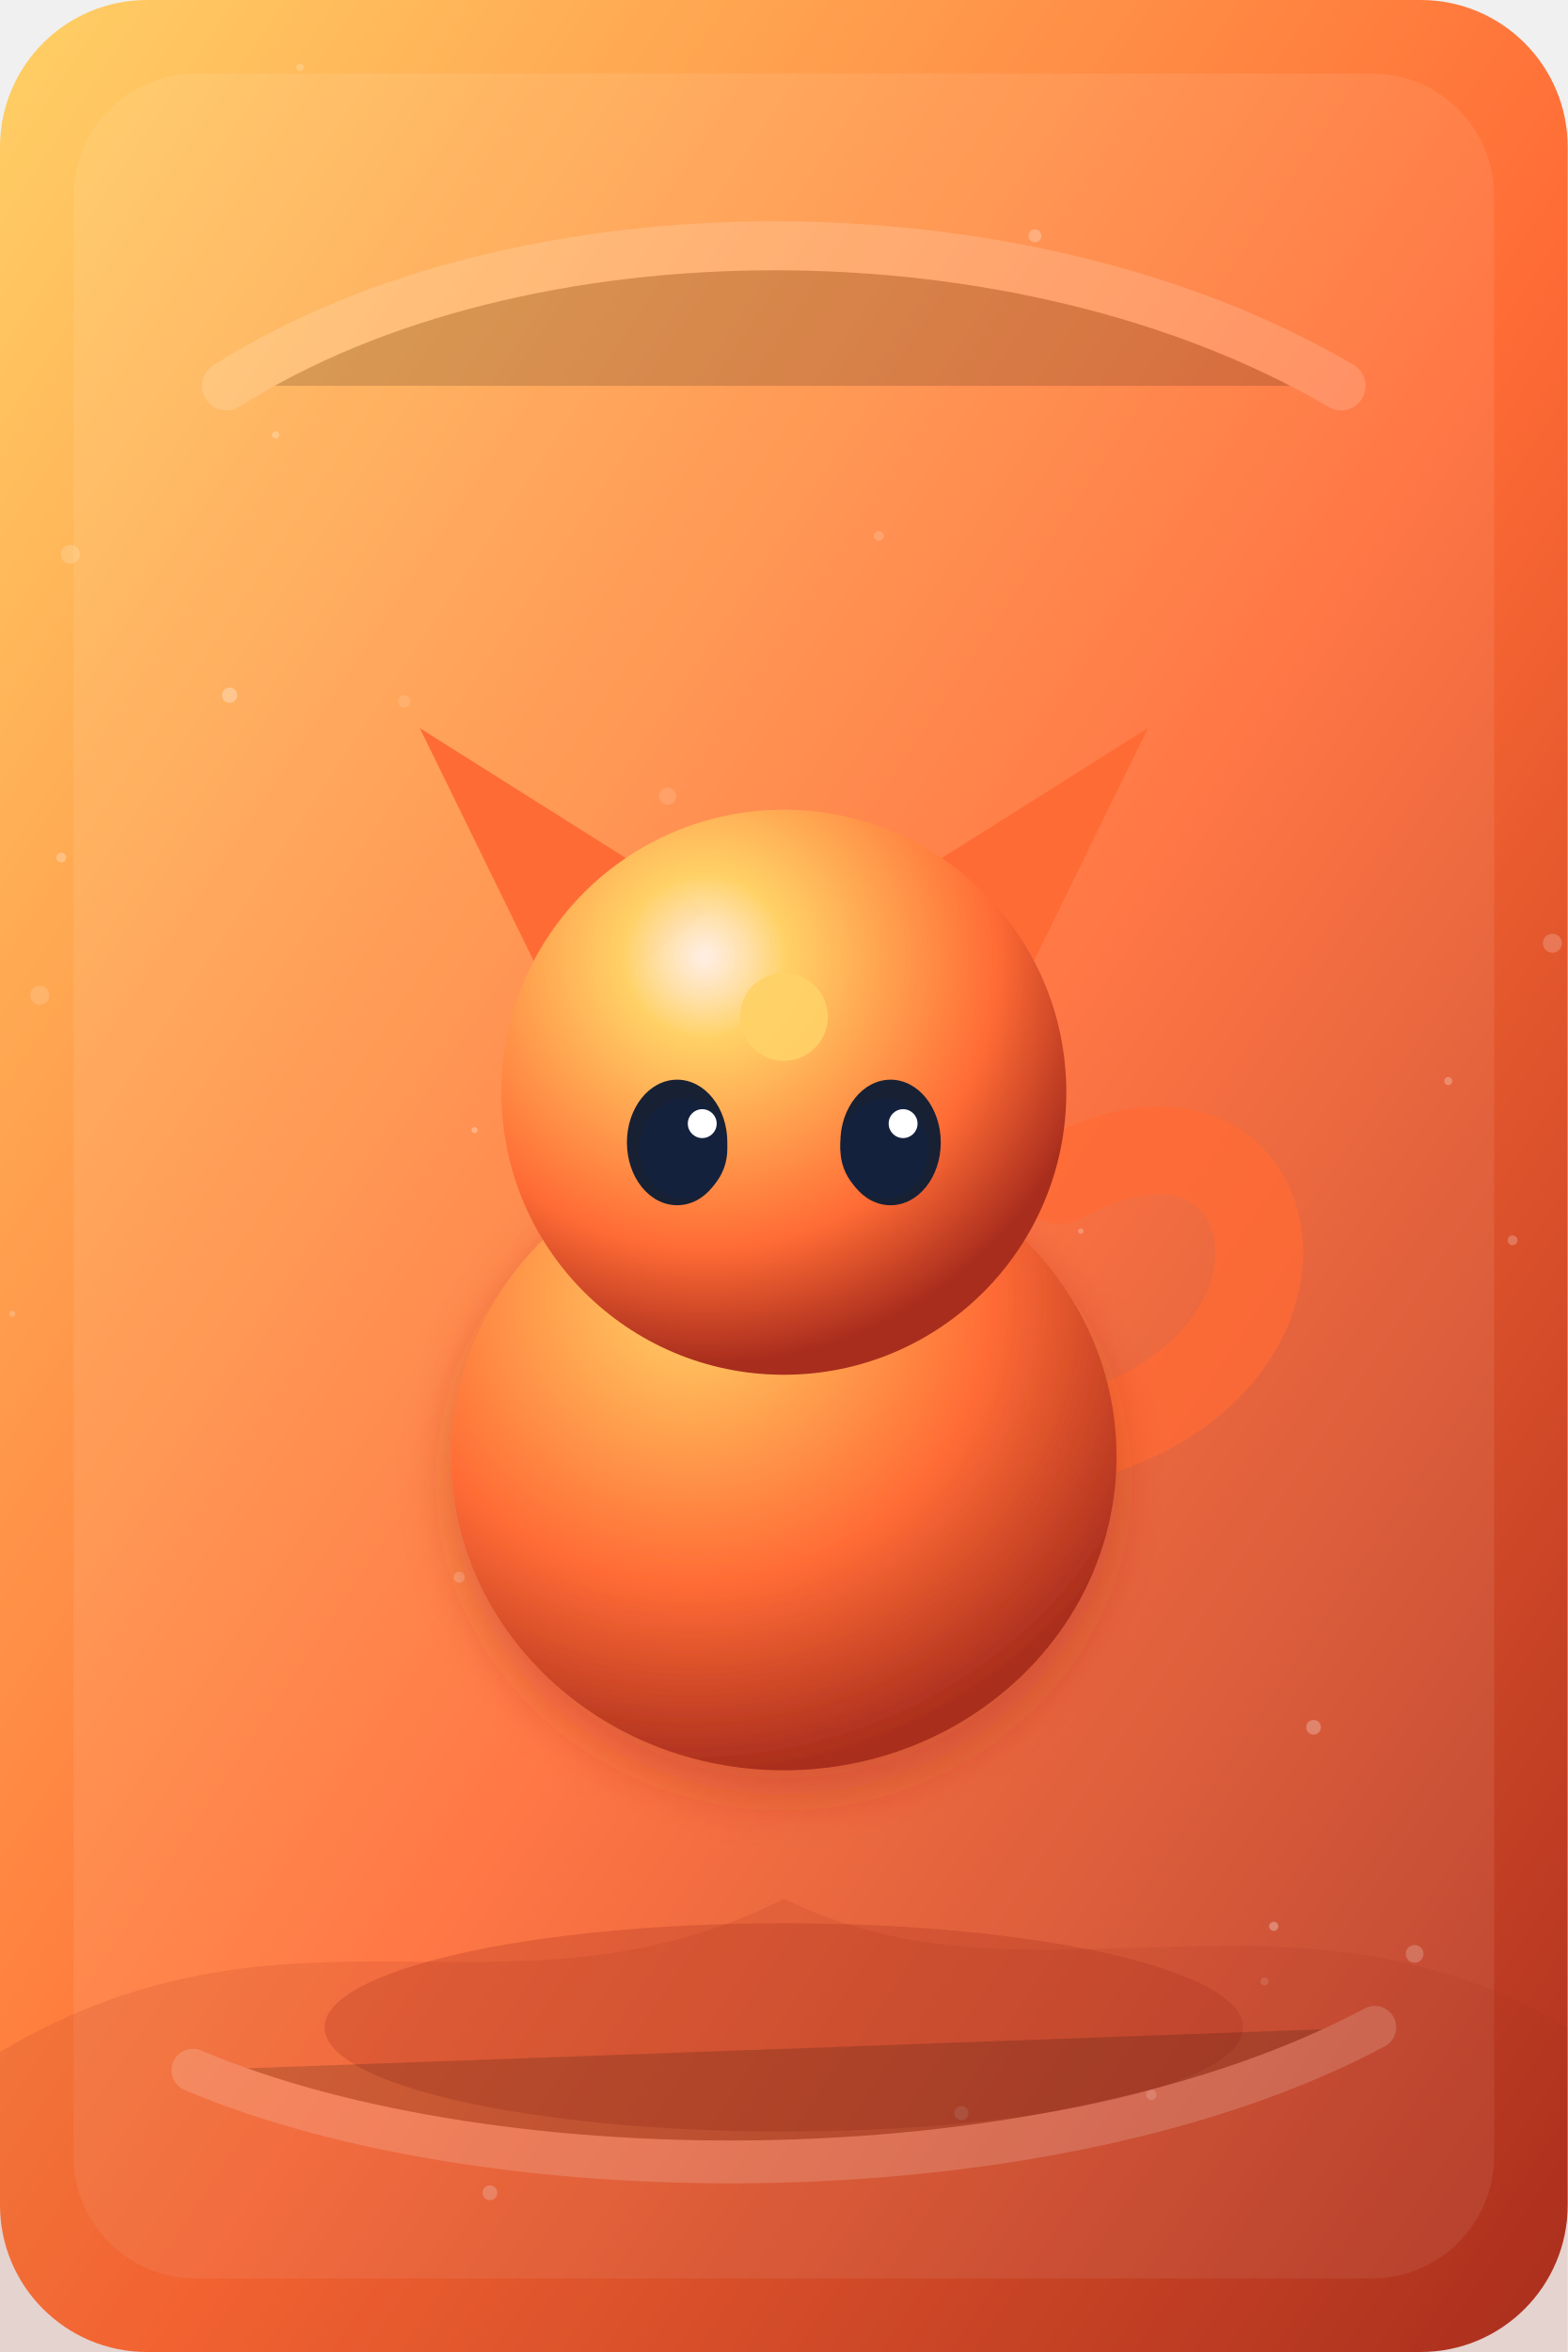
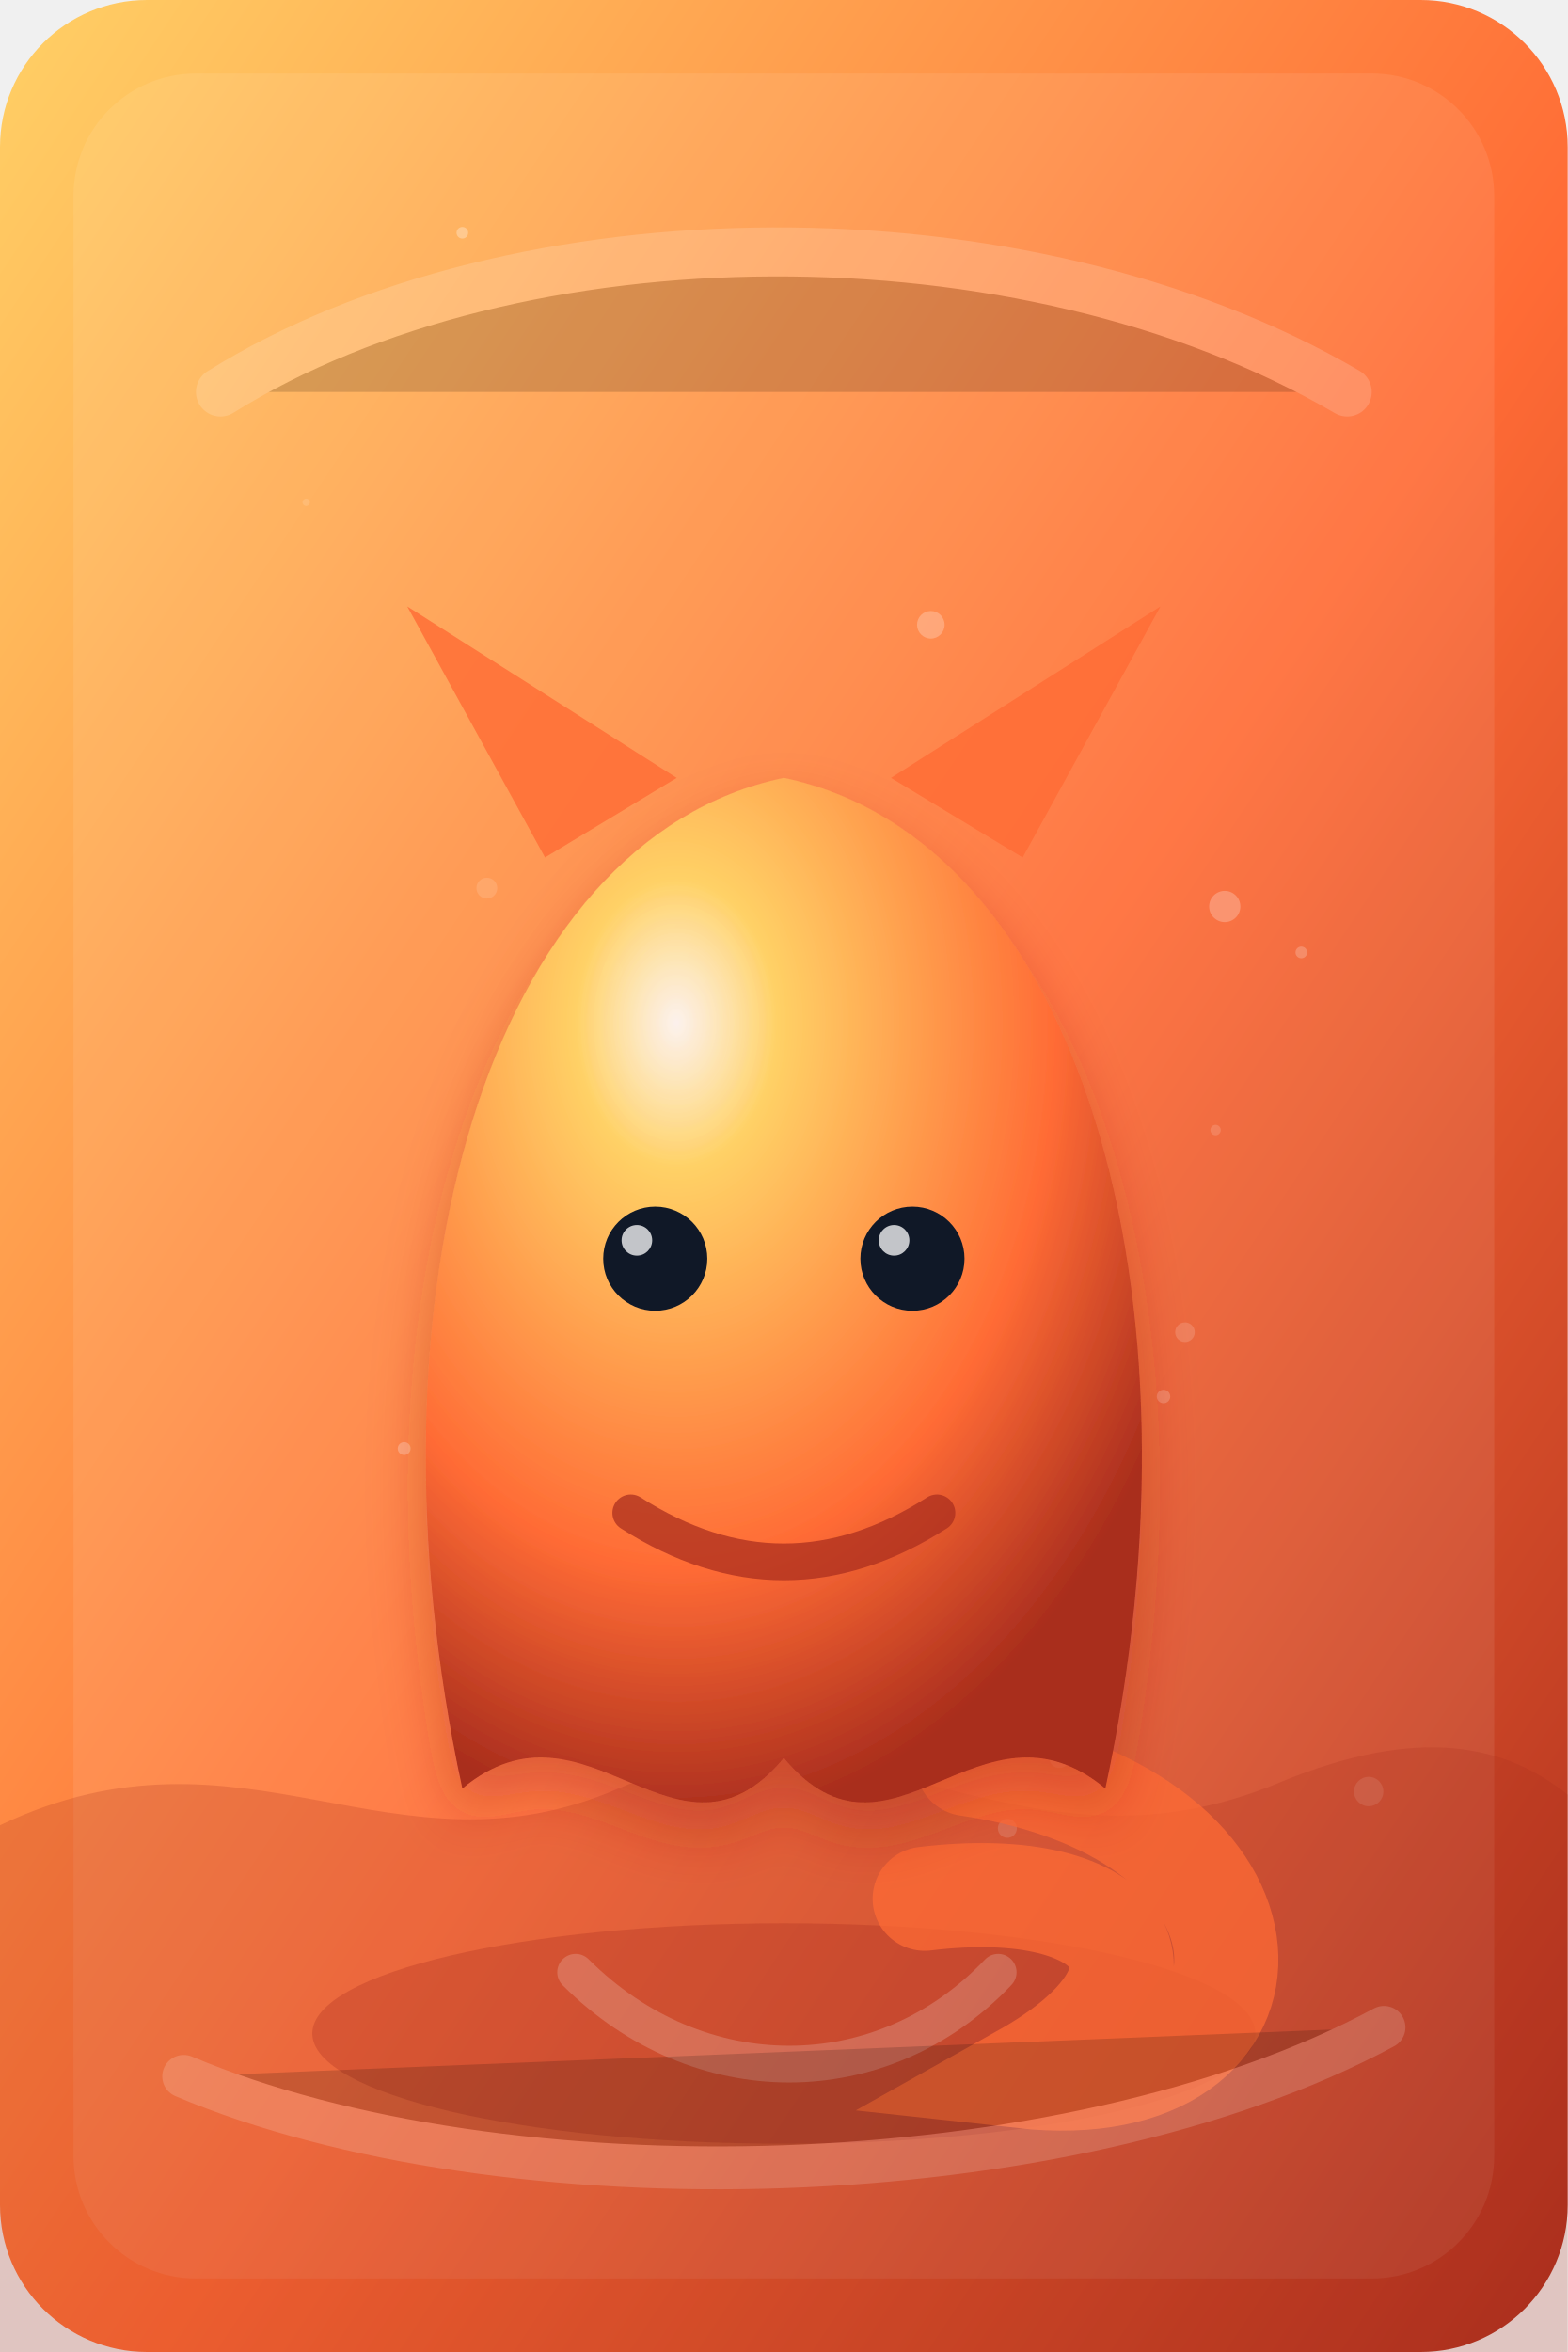
- <svg xmlns="http://www.w3.org/2000/svg" viewBox="0 0 512 768" role="img" aria-label="炎尾狼 original portrait">
+ <svg xmlns="http://www.w3.org/2000/svg" viewBox="0 0 512 768" role="img" aria-label="烈焰巡狼 unique portrait">
  <defs>
-     <linearGradient id="bgp12" x1="0" y1="0" x2="1" y2="1">
+     <linearGradient id="bg12" x1="0" y1="0" x2="1" y2="1">
      <stop offset="0" stop-color="#ffd166" />
      <stop offset=".55" stop-color="#ff6b35" />
      <stop offset="1" stop-color="#a92d1d" />
    </linearGradient>
-     <radialGradient id="body" cx=".36" cy=".25" r=".76">
-       <stop offset="0" stop-color="#ffd166" />
-       <stop offset=".6" stop-color="#ff6b35" />
+     <radialGradient id="body12" cx=".35" cy=".24" r=".78">
+       <stop offset="0" stop-color="#fff" stop-opacity=".88" />
+       <stop offset=".18" stop-color="#ffd166" />
+       <stop offset=".68" stop-color="#ff6b35" />
      <stop offset="1" stop-color="#a92d1d" />
    </radialGradient>
-     <radialGradient id="head" cx=".36" cy=".26" r=".72">
-       <stop offset="0" stop-color="#ffffff" stop-opacity=".85" />
-       <stop offset=".2" stop-color="#ffd166" />
-       <stop offset=".72" stop-color="#ff6b35" />
-       <stop offset="1" stop-color="#a92d1d" />
-     </radialGradient>
-     <filter id="softShadow" x="-30%" y="-30%" width="160%" height="160%">
-       <feDropShadow dx="0" dy="8" stdDeviation="8" flood-color="#a92d1d" flood-opacity=".35" />
+     <filter id="shadow12" x="-30%" y="-30%" width="160%" height="160%">
+       <feDropShadow dx="0" dy="10" stdDeviation="9" flood-color="#a92d1d" flood-opacity=".36" />
    </filter>
  </defs>
-   <rect width="512" height="768" rx="48" fill="url(#bgp12)" />
-   <rect x="24" y="24" width="464" height="720" rx="40" fill="#ffffff" opacity=".08" />
-   <g opacity=".42">
-     <circle cx="23" cy="181" r="3.1" fill="#fff" opacity="0.41" />
-     <circle cx="338" cy="77" r="2.1" fill="#fff" opacity="0.61" />
-     <circle cx="150" cy="515" r="1.8" fill="#fff" opacity="0.52" />
-     <circle cx="507" cy="308" r="3.1" fill="#fff" opacity="0.47" />
-     <circle cx="160" cy="716" r="2.4" fill="#fff" opacity="0.61" />
-     <circle cx="132" cy="229" r="2.0" fill="#fff" opacity="0.28" />
-     <circle cx="342" cy="503" r="1.6" fill="#fff" opacity="0.46" />
-     <circle cx="314" cy="690" r="2.3" fill="#fff" opacity="0.50" />
-     <circle cx="4" cy="429" r="1.0" fill="#fff" opacity="0.47" />
-     <circle cx="429" cy="564" r="2.4" fill="#fff" opacity="0.62" />
-     <circle cx="90" cy="142" r="1.2" fill="#fff" opacity="0.57" />
-     <circle cx="353" cy="402" r="0.9" fill="#fff" opacity="0.59" />
-     <circle cx="287" cy="175" r="1.6" fill="#fff" opacity="0.39" />
-     <circle cx="13" cy="325" r="3.1" fill="#fff" opacity="0.35" />
-     <circle cx="494" cy="405" r="1.6" fill="#fff" opacity="0.54" />
-     <circle cx="376" cy="684" r="1.7" fill="#fff" opacity="0.42" />
-     <circle cx="98" cy="22" r="1.2" fill="#fff" opacity="0.44" />
-     <circle cx="306" cy="383" r="2.0" fill="#fff" opacity="0.27" />
-     <circle cx="155" cy="369" r="1.0" fill="#fff" opacity="0.69" />
-     <circle cx="301" cy="427" r="1.0" fill="#fff" opacity="0.41" />
-     <circle cx="218" cy="260" r="2.8" fill="#fff" opacity="0.30" />
-     <circle cx="416" cy="629" r="1.5" fill="#fff" opacity="0.68" />
-     <circle cx="413" cy="647" r="1.3" fill="#fff" opacity="0.32" />
-     <circle cx="75" cy="227" r="2.5" fill="#fff" opacity="0.68" />
-     <circle cx="473" cy="353" r="1.3" fill="#fff" opacity="0.60" />
-     <circle cx="201" cy="410" r="2.2" fill="#fff" opacity="0.49" />
-     <circle cx="462" cy="638" r="2.9" fill="#fff" opacity="0.47" />
-     <circle cx="20" cy="280" r="1.6" fill="#fff" opacity="0.60" />
+   <rect width="512" height="768" rx="48" fill="url(#bg12)" />
+   <rect x="24" y="24" width="464" height="720" rx="40" fill="#fff" opacity=".08" />
+   <g opacity=".46">
+     <circle cx="447" cy="585" r="4.8" fill="#fff" opacity="0.27" />
+     <circle cx="200" cy="317" r="3.3" fill="#fff" opacity="0.45" />
+     <circle cx="304" cy="204" r="4.5" fill="#fff" opacity="0.53" />
+     <circle cx="397" cy="369" r="1.7" fill="#fff" opacity="0.31" />
+     <circle cx="425" cy="311" r="1.9" fill="#fff" opacity="0.45" />
+     <circle cx="132" cy="473" r="2.1" fill="#fff" opacity="0.57" />
+     <circle cx="334" cy="363" r="1.4" fill="#fff" opacity="0.39" />
+     <circle cx="205" cy="528" r="5.3" fill="#fff" opacity="0.45" />
+     <circle cx="159" cy="290" r="3.4" fill="#fff" opacity="0.27" />
+     <circle cx="387" cy="435" r="3.2" fill="#fff" opacity="0.33" />
+     <circle cx="151" cy="76" r="1.9" fill="#fff" opacity="0.63" />
+     <circle cx="329" cy="597" r="3.1" fill="#fff" opacity="0.40" />
+     <circle cx="346" cy="574" r="3.3" fill="#fff" opacity="0.46" />
+     <circle cx="328" cy="430" r="3.0" fill="#fff" opacity="0.49" />
+     <circle cx="308" cy="290" r="3.9" fill="#fff" opacity="0.27" />
+     <circle cx="100" cy="164" r="1.2" fill="#fff" opacity="0.26" />
+     <circle cx="380" cy="456" r="2.2" fill="#fff" opacity="0.43" />
+     <circle cx="275" cy="369" r="2.4" fill="#fff" opacity="0.51" />
+     <circle cx="400" cy="296" r="5.1" fill="#fff" opacity="0.52" />
  </g>
-   <path d="M0 670 C96 613 167 665 256 620 C337 660 421 608 512 662 V768 H0Z" fill="#a92d1d" opacity=".15" />
-   <ellipse cx="256" cy="662" rx="150" ry="34" fill="#a92d1d" opacity=".28" />
-   <g transform="translate(0 122)">
-     <path d="M352.35 347.4 C442.55 322.8 420 222.35 346.2 263.35" stroke="#ff6b35" stroke-width="28.7" fill="none" stroke-linecap="round" opacity=".76" />
-     <ellipse cx="256" cy="353.55" rx="108.65" ry="102.5" fill="url(#body)" filter="url(#softShadow)" />
-     <path d="M184.25 212.1 L137.1 115.75 L231.4 175.2 Z" fill="#ff6b35" />
-     <path d="M327.75 212.1 L374.9 115.75 L280.6 175.2 Z" fill="#ff6b35" />
-     <circle cx="256" cy="234.65" r="92.25" fill="url(#head)" />
-     <ellipse cx="221.15" cy="251.05" rx="16.4" ry="20.5" fill="#182033" />
-     <ellipse cx="290.85" cy="251.05" rx="16.4" ry="20.5" fill="#182033" />
-     <ellipse cx="223.2" cy="253.1" rx="14.35" ry="16.4" fill="#14213d" />
-     <ellipse cx="288.8" cy="253.1" rx="14.35" ry="16.4" fill="#14213d" />
-     <circle cx="229.35" cy="244.9" r="4.715" fill="#fff" />
-     <circle cx="294.95" cy="244.9" r="4.715" fill="#fff" />
-     <circle cx="256" cy="210.05" r="14.35" fill="#ffd166" opacity=".9" />
+   <path d="M0 596 C80 558 128 616 202 584 C281 550 332 618 418 582 C464 563 492 570 512 586 V768 H0Z" fill="#a92d1d" opacity=".22" />
+   <ellipse cx="256" cy="664" rx="154" ry="36" fill="#a92d1d" opacity=".3" />
+   <g transform="translate(0 84)">
+     <path d="M316 492 C426 508 425 604 334 594 C391 562 368 528 302 536" fill="none" stroke="#ff6b35" stroke-width="34" stroke-linecap="round" opacity=".72" />
+     <path d="M178 196 L133 114 L221 170 Z" fill="#ff6b35" opacity=".8" />
+     <path d="M334 196 L379 114 L291 170 Z" fill="#ff6b35" opacity=".8" />
+     <path d="M151 500 C116 338 160 190 256 170 C352 190 396 338 361 500 C320 466 291 532 256 490 C221 532 192 466 151 500Z" fill="url(#body12)" filter="url(#shadow12)" />
+     <circle cx="214" cy="327" r="17" fill="#101827" />
+     <circle cx="298" cy="327" r="17" fill="#101827" />
+     <circle cx="208" cy="321" r="5" fill="#fff" opacity=".75" />
+     <circle cx="292" cy="321" r="5" fill="#fff" opacity=".75" />
+     <path d="M206 410 Q256 442 306 410" stroke="#a92d1d" stroke-width="12" fill="none" stroke-linecap="round" opacity=".72" />
+     <path d="M188 560 C228 600 288 600 326 560" stroke="#fff" stroke-width="12" stroke-linecap="round" opacity=".18" fill="none" />
  </g>
-   <path d="M74 126 C170 65 334 65 438 126" stroke="#fff" stroke-width="16" stroke-linecap="round" opacity=".16" />
-   <path d="M63 676 C162 718 344 718 449 662" stroke="#fff" stroke-width="14" stroke-linecap="round" opacity=".16" />
+   <path d="M72 128 C168 68 334 66 440 128" stroke="#fff" stroke-width="16" stroke-linecap="round" opacity=".16" />
+   <path d="M60 678 C164 722 348 718 452 662" stroke="#fff" stroke-width="14" stroke-linecap="round" opacity=".16" />
</svg>
